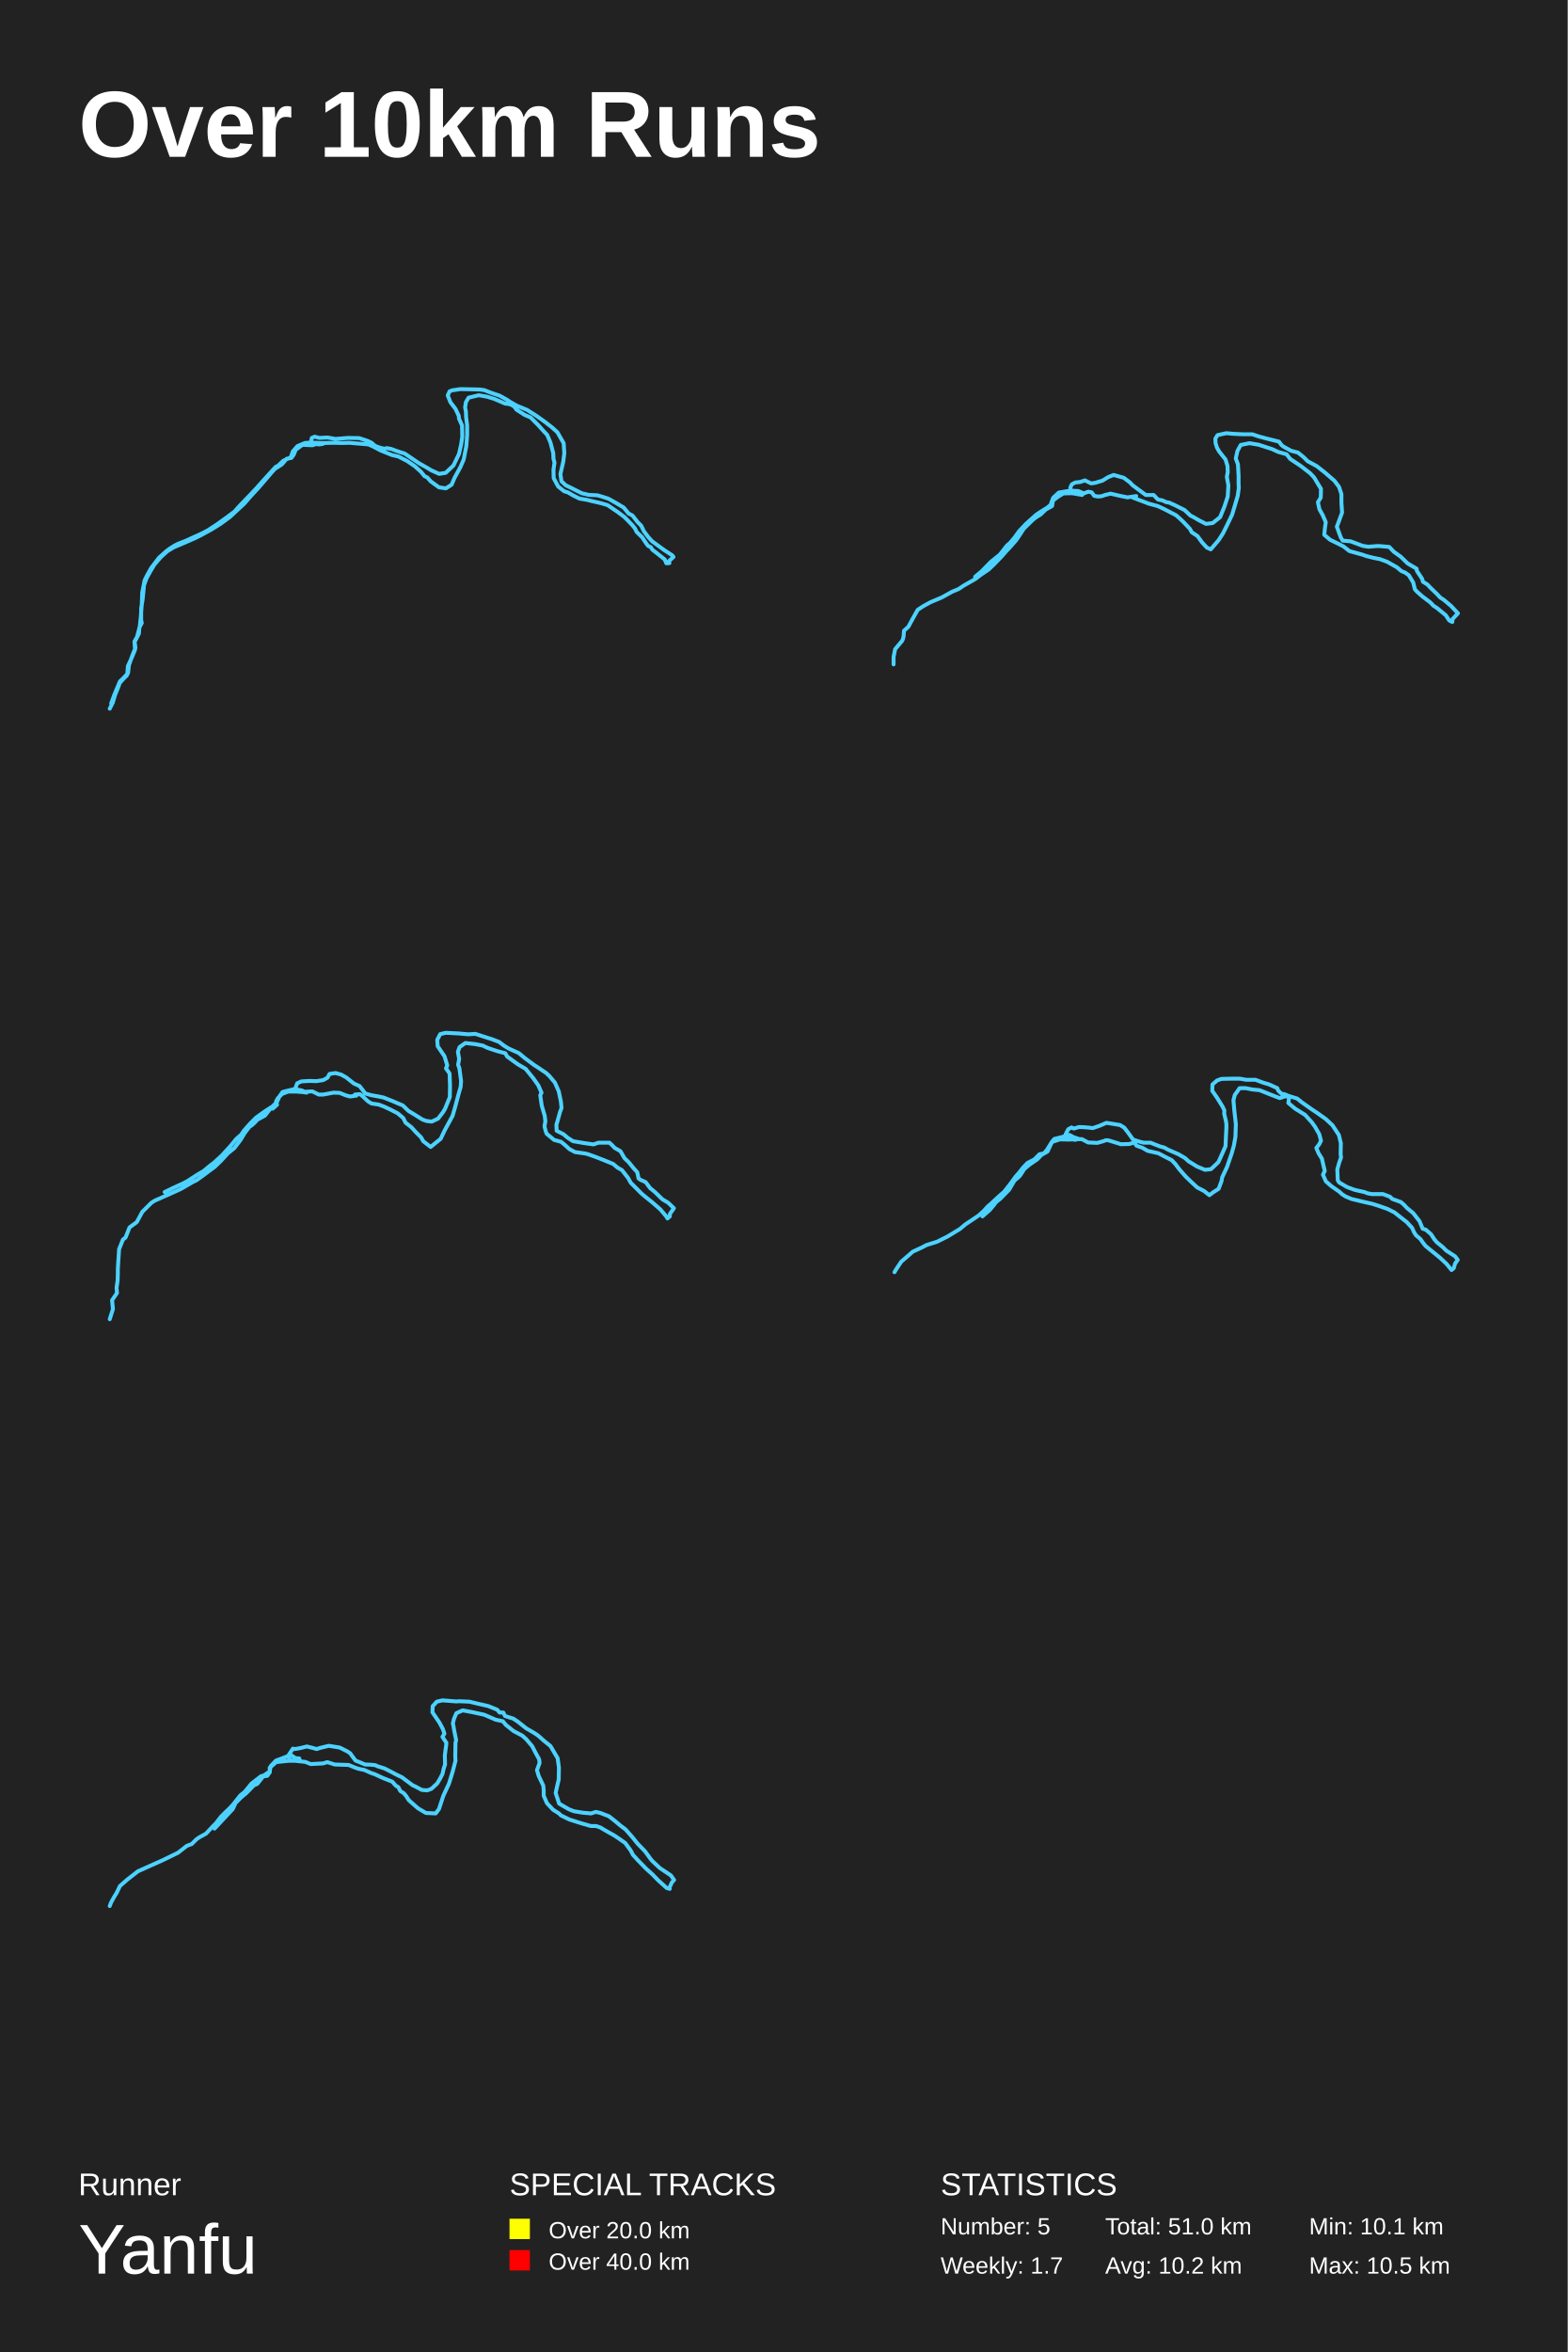
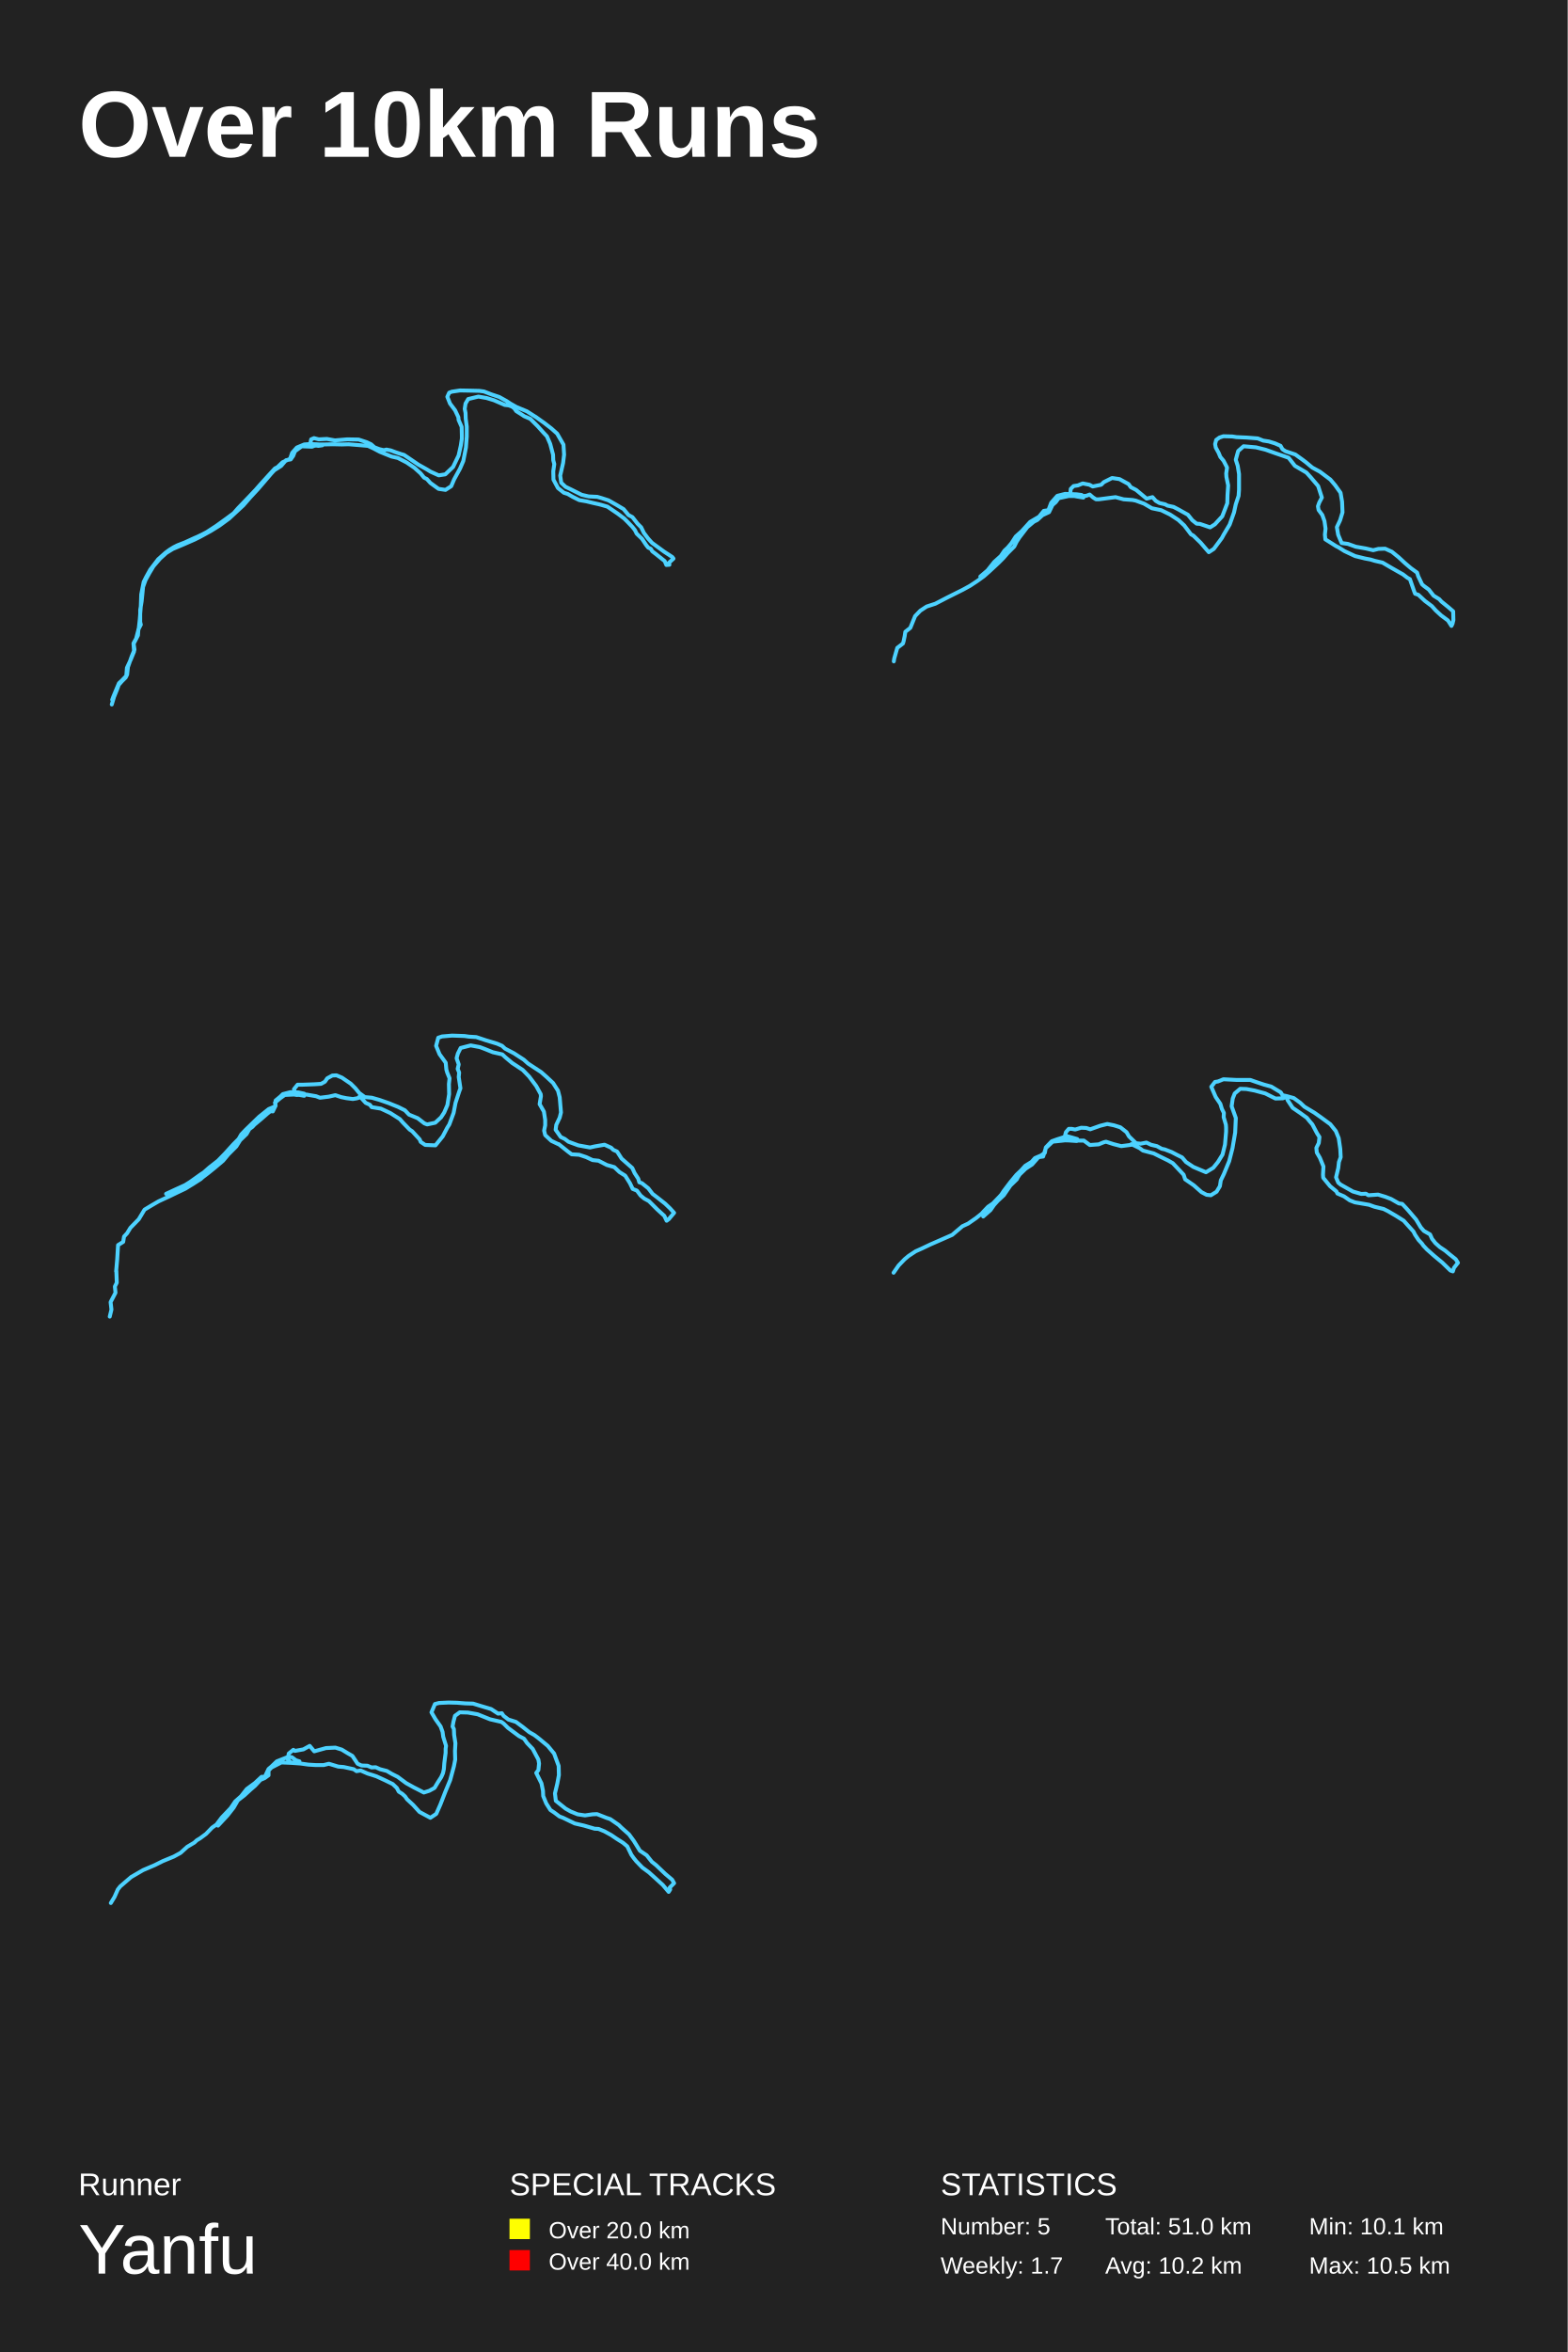
<svg xmlns="http://www.w3.org/2000/svg" baseProfile="full" height="300mm" version="1.1" viewBox="0,0,200,300" width="200mm">
  <defs />
  <rect fill="#222222" height="300" width="200" x="0" y="0" />
  <text fill="#FFFFFF" style="font-size:12px; font-family:Arial; font-weight:bold;" x="10" y="20">Over 10km Runs</text>
  <text fill="#FFFFFF" style="font-size:4px; font-family:Arial" x="10" y="280">Runner</text>
  <text fill="#FFFFFF" style="font-size:9px; font-family:Arial" x="10" y="290">Yanfu</text>
  <text fill="#FFFFFF" style="font-size:4px; font-family:Arial" x="65" y="280">SPECIAL TRACKS</text>
  <rect fill="yellow" height="2.6" width="2.6" x="65" y="283" />
  <text fill="#FFFFFF" style="font-size:3px; font-family:Arial" x="70" y="285.5">Over 20.0 km</text>
  <rect fill="red" height="2.6" width="2.6" x="65" y="287" />
  <text fill="#FFFFFF" style="font-size:3px; font-family:Arial" x="70" y="289.5">Over 40.0 km</text>
  <text fill="#FFFFFF" style="font-size:4px; font-family:Arial" x="120" y="280">STATISTICS</text>
  <text fill="#FFFFFF" style="font-size:3px; font-family:Arial" x="120" y="285">Number: 5</text>
  <text fill="#FFFFFF" style="font-size:3px; font-family:Arial" x="120" y="290">Weekly: 1.7</text>
  <text fill="#FFFFFF" style="font-size:3px; font-family:Arial" x="141" y="285">Total: 51.0 km</text>
  <text fill="#FFFFFF" style="font-size:3px; font-family:Arial" x="141" y="290">Avg: 10.2 km</text>
  <text fill="#FFFFFF" style="font-size:3px; font-family:Arial" x="167" y="285">Min: 10.1 km</text>
  <text fill="#FFFFFF" style="font-size:3px; font-family:Arial" x="167" y="290">Max: 10.5 km</text>
-   <polyline fill="none" opacity="1" points="14.182,89.718 14.443,89.015 14.573,88.65 14.963,87.712 15.302,86.905 15.641,86.592 16.239,85.967 16.318,84.951 16.812,83.883 17.229,82.868 17.151,81.826 17.489,81.227 17.828,79.924 17.958,78.752 18.088,77.059 18.14,75.6 18.453,74.011 18.765,73.386 19.286,72.449 20.302,71.12 21.239,70.287 21.734,69.922 22.281,69.583 22.749,69.349 23.687,68.984 24.937,68.411 25.301,68.255 25.9,67.968 26.499,67.656 27.697,66.874 28.999,65.937 29.91,65.259 30.483,64.608 31.186,63.879 31.863,63.176 32.723,62.264 33.295,61.613 34.311,60.493 35.17,59.555 35.483,59.399 36.134,58.774 37.097,58.331 37.358,57.575 37.957,56.898 38.894,56.507 39.571,56.455 40.456,56.481 40.847,56.507 41.342,56.507 42.54,56.481 43.685,56.507 44.545,56.481 45.821,56.586 47.018,56.69 47.695,57.002 48.529,57.445 50.013,58.044 50.82,58.227 51.94,58.8 52.929,59.477 53.711,60.18 54.153,60.727 54.518,60.909 54.961,61.404 56.002,62.16 56.888,62.29 57.617,61.821 57.981,60.962 58.736,59.581 59.153,58.617 59.492,56.898 59.596,55.492 59.596,54.241 59.465,53.225 59.439,52.496 59.335,51.975 59.439,51.298 59.778,50.725 61.08,50.412 62.122,50.595 63.059,50.881 64.439,51.48 64.934,51.532 65.403,51.715 65.663,51.923 65.897,52.262 66.6,52.704 66.913,52.913 67.694,53.251 68.631,54.189 69.361,54.997 69.803,55.465 70.22,56.429 70.584,57.81 70.61,58.513 70.741,59.008 70.61,59.92 70.637,60.988 71.209,62.056 71.965,62.655 72.459,62.811 73.084,63.176 73.918,63.592 74.829,63.749 75.688,63.957 76.391,64.113 76.704,64.191 77.511,64.426 78.813,65.311 79.646,65.937 80.063,66.353 80.688,67.005 81,67.395 81.235,67.864 81.912,68.515 82.433,69.297 82.693,69.635 83.031,69.792 83.214,70.104 83.656,70.443 84.802,71.355 85.01,71.849 85.401,71.823 85.349,71.563 85.922,71.042 85.766,70.834 84.724,70.156 83.761,69.453 83.188,69.036 82.693,68.489 82.146,67.76 81.808,67.057 81.339,66.588 81.157,66.353 80.688,65.754 80.193,65.494 79.568,64.738 78.605,64.165 77.641,63.618 76.756,63.332 76.209,63.176 75.115,63.123 74.23,62.915 72.772,62.186 72.173,61.899 71.626,61.378 71.496,60.467 71.86,58.878 71.991,57.81 71.912,56.533 71.105,55.127 70.376,54.476 69.465,53.772 68.475,53.069 67.251,52.288 65.923,51.741 65.142,51.298 64.673,50.985 63.736,50.464 62.72,50.126 61.783,49.761 61.21,49.683 60.169,49.657 58.736,49.631 57.695,49.787 57.356,49.917 57.122,50.438 57.46,51.298 58.111,52.157 58.528,53.043 58.554,53.382 58.945,54.267 58.971,55.413 58.971,55.752 58.841,56.638 58.554,57.914 57.851,59.373 56.861,60.31 56.028,60.441 54.987,59.972 54.518,59.685 53.45,59.086 52.148,58.2 51.601,57.836 51.237,57.732 50.534,57.497 49.909,57.263 49.362,57.159 49.024,57.237 48.477,57.106 47.852,56.872 47.409,56.481 46.862,56.221 45.821,55.882 44.388,55.856 42.8,55.986 41.784,55.804 40.743,55.856 40.144,55.7 39.779,55.856 39.701,56.221 39.831,56.533 40.691,56.69 41.212,56.612 40.222,56.664 39.884,56.794 38.582,56.742 37.722,57.367 37.488,57.966 37.175,58.409 36.576,58.513 35.952,59.242 35.092,59.789 34.728,60.18 33.79,61.274 32.983,62.212 31.993,63.28 31.134,64.27 30.093,65.233 29.337,65.937 28.088,66.848 26.994,67.526 25.614,68.281 24.937,68.62 23.505,69.245 22.15,69.818 21.343,70.313 20.536,71.042 19.703,72.006 19.156,72.917 18.687,73.777 18.375,74.637 18.323,75.184 18.192,76.486 18.01,77.58 18.01,79.117 18.088,79.455 17.776,80.054 17.724,80.81 17.177,81.878 17.281,82.633 16.916,83.519 16.448,84.847 16.344,85.811 16.161,86.176 15.719,86.618 15.276,87.113 15.068,87.686 14.677,88.65 14.391,89.614 14.0,90.395" stroke="#4DD2FF" stroke-dasharray="none" stroke-linecap="round" stroke-linejoin="round" stroke-width="0.5" />
-   <polyline fill="none" opacity="1" points="114.0,84.746 114.0,83.802 114.194,82.804 115.082,81.749 115.193,81.527 115.276,81.167 115.331,80.445 115.886,79.946 116.468,78.864 117.079,77.782 117.8,77.31 118.715,76.811 120.157,76.201 121.461,75.479 122.32,75.119 122.931,74.703 124.401,73.87 125.205,73.26 126.12,72.65 126.814,71.984 127.757,71.013 128.311,70.375 128.783,69.875 129.615,68.932 129.892,68.543 130.613,67.434 131.778,66.296 132.166,65.991 132.749,65.63 133.414,64.992 134.219,64.548 134.33,63.855 134.94,63.383 135.661,62.939 136.659,62.912 137.02,62.939 138.24,62.939 138.851,62.717 139.267,62.801 139.599,63.245 140.043,63.328 140.515,63.3 140.986,63.134 141.68,62.967 143.011,63.272 143.843,63.439 144.952,63.272 144.508,63.466 146.561,64.243 147.698,64.548 148.53,64.937 150.028,65.714 150.444,66.074 150.943,66.546 151.525,67.156 151.831,67.489 152.025,67.878 152.773,68.377 153.356,69.182 153.966,69.847 154.465,70.069 155.464,68.904 156.018,68.044 156.518,67.045 157.183,65.658 157.544,64.465 157.904,63.245 158.043,62.246 158.015,61.746 158.015,60.664 157.932,59.222 157.655,58.473 157.877,57.502 158.293,56.753 159.402,56.531 160.567,56.725 162.287,57.28 163.063,57.64 164.145,57.946 164.589,58.528 165.92,59.416 167.14,60.359 167.639,60.886 168.527,62.357 168.499,63.466 168.139,64.049 168.194,64.354 168.333,64.965 168.749,65.714 169.137,66.601 169.026,67.378 168.943,68.211 169.692,68.849 170.94,69.459 171.411,69.709 172.16,70.291 173.769,70.735 174.324,70.929 175.211,71.151 176.043,71.318 176.958,71.651 178.234,72.372 178.789,72.844 179.26,73.038 179.732,73.371 180.287,74.286 180.508,75.174 180.786,75.479 181.479,76.09 182.478,76.839 182.866,77.255 183.337,77.56 184.447,78.476 184.891,79.141 185.279,79.336 185.307,78.975 186.0,78.226 185.112,77.283 184.225,76.534 183.726,76.201 183.365,75.812 182.422,74.897 182.117,74.564 181.535,74.203 181.424,73.815 180.758,72.816 180.73,72.539 179.593,71.873 178.706,71.013 177.818,70.375 177.236,69.764 176.043,69.653 175.627,69.653 174.573,69.736 173.852,69.625 172.299,69.043 171.3,68.96 171.051,68.543 170.552,67.184 170.801,66.518 171.217,65.381 171.134,64.132 171.134,63.023 170.829,62.107 170.247,61.33 168.998,60.248 167.972,59.444 166.835,58.833 166.308,58.306 165.587,57.724 164.727,57.502 163.757,56.975 163.479,56.753 163.174,56.336 162.203,56.087 161.316,55.865 160.595,55.671 159.763,55.393 158.626,55.393 157.378,55.338 156.462,55.254 155.935,55.365 155.325,55.504 155.048,55.948 155.076,56.503 155.242,57.058 155.519,57.557 156.018,58.195 156.351,58.611 156.601,59.444 156.629,60.22 156.518,60.831 156.712,61.913 156.629,63.328 156.213,64.604 155.658,65.963 154.715,66.712 153.855,66.823 152.94,66.352 152.274,65.963 151.886,65.769 151.109,65.048 150.499,64.743 149.889,64.437 149.14,64.105 148.78,64.049 148.308,63.827 147.726,63.716 147.171,63.134 146.478,63.134 146.173,63.134 144.481,61.885 144.176,61.552 143.371,60.942 142.068,60.581 141.374,60.859 140.653,61.302 139.738,61.58 139.211,61.663 138.407,61.275 137.824,61.469 137.159,61.552 136.743,61.774 136.549,62.19 136.659,62.717 136.937,62.939 138.046,63.134 138.213,62.912 137.575,62.634 136.521,62.579 135.079,62.828 134.357,63.494 134.025,64.41 133.581,64.77 132.638,65.353 132.194,65.658 130.918,66.796 130.003,67.767 129.448,68.543 128.866,69.237 128.45,69.598 127.978,70.208 127.562,70.735 126.425,71.651 125.26,72.844 124.401,73.565" stroke="#4DD2FF" stroke-dasharray="none" stroke-linecap="round" stroke-linejoin="round" stroke-width="0.5" />
-   <polyline fill="none" opacity="1" points="14.0,168.263 14.407,166.987 14.299,165.846 14.923,164.923 14.869,164.271 15.005,163.321 15.032,162.452 15.032,161.909 15.086,160.985 15.195,159.329 15.683,158.107 16.009,157.862 16.335,157.047 16.525,156.559 17.448,155.88 18.154,154.576 19.294,153.435 19.701,153.164 21.167,152.512 22.145,152.078 23.095,151.643 24.588,150.774 25.05,150.557 25.919,149.932 26.353,149.606 27.412,148.819 28.199,148.058 29.068,147.108 29.882,146.456 30.67,145.424 31.213,144.528 31.81,143.74 32.163,143.496 32.489,143.197 32.842,142.817 33.792,142.301 34.498,141.405 34.796,141.405 35.339,140.916 35.231,140.454 35.475,140.047 35.991,139.531 36.778,139.232 37.81,139.232 38.869,139.259 39.846,139.205 40.661,139.612 41.231,139.612 42.561,139.368 43.321,139.395 44.136,139.721 44.652,139.857 45.466,139.748 45.276,139.612 45.9,139.558 46.172,139.748 46.959,140.481 47.394,140.753 48.317,140.889 49.023,141.16 49.783,141.513 50.733,142.002 51.439,142.6 51.738,143.197 52.471,143.767 53.068,144.419 53.719,145.071 53.991,145.56 54.941,146.293 56.217,145.261 56.733,144.175 57.222,143.279 57.738,142.328 58.063,141.215 58.525,139.476 58.769,138.635 58.824,137.901 58.661,136.652 58.606,136.245 58.443,135.81 58.579,135.077 58.416,134.154 58.633,133.556 59.367,133.04 60.615,133.176 61.593,133.366 62.217,133.665 63.439,134.072 64.471,134.344 64.688,134.751 66.072,135.756 67.05,136.326 68.027,137.521 68.679,138.445 69.086,139.368 68.923,139.694 69.113,141.024 69.493,142.328 69.575,143.007 69.466,143.659 69.602,144.229 69.738,144.609 70.688,145.397 71.584,145.641 72.045,146.021 72.643,146.565 73.348,146.945 74.679,147.135 75.005,147.216 76.063,147.597 77.041,147.977 78.235,148.466 78.778,148.927 79.348,149.253 80.136,150.258 80.462,150.855 81.032,151.426 81.412,151.806 81.873,152.268 82.362,152.675 83.176,153.327 84.235,154.25 84.995,155.146 85.158,155.418 85.457,155.146 85.457,154.848 85.973,154.114 85.24,153.408 84.507,152.974 83.557,152.05 82.932,151.534 82.362,150.774 81.738,150.502 81.466,150.312 81.303,149.525 80.787,148.954 80.217,148.248 79.674,147.732 79.158,146.836 78.398,146.402 78.154,146.13 77.747,145.75 76.362,145.75 75.71,145.967 74.543,145.804 73.104,145.56 72.425,145.125 71.882,144.664 71.014,144.229 70.986,143.441 71.122,143.007 71.448,141.839 71.638,141.323 71.557,140.508 71.285,139.205 70.796,138.091 70.09,137.25 69.683,136.869 68.597,136.136 68.136,135.837 66.995,134.995 66.181,134.317 64.905,133.746 64.281,133.366 63.683,132.904 62.76,132.551 61.729,132.225 60.643,131.872 59.719,131.927 58.525,131.818 56.869,131.737 56.163,131.9 55.783,132.633 55.837,133.448 56.706,134.724 57.059,135.892 56.896,136.272 57.357,136.924 57.385,137.766 57.412,138.472 57.385,139.938 56.787,141.405 56.516,141.866 55.891,142.681 55.077,143.061 54.398,142.98 53.882,142.79 52.932,142.192 52.118,141.703 51.385,140.997 50.733,140.726 50.109,140.454 48.941,139.992 48.29,139.857 47.367,139.694 46.606,139.476 45.873,138.526 45.14,138.2 44.19,137.44 43.511,137.059 42.805,136.869 42.045,136.978 41.774,137.467 41.231,137.766 40.362,137.901 39.493,137.874 38.462,137.929 37.919,138.173 37.674,138.825 38.054,139.259 38.57,139.286 39.113,139.368 38.516,139.096 37.593,138.906 36.452,139.178 36.045,139.286 35.665,139.83 35.339,140.536 34.796,141.106 33.819,141.731 32.679,142.545 31.891,143.333 31.104,144.229 30.778,144.718 30.154,145.261 29.421,146.157 28.281,147.406 27.33,148.276 26.76,148.71 25.973,149.362 25.104,149.878 23.937,150.638 23.258,150.991 22.172,151.48 21.005,152.05" stroke="#4DD2FF" stroke-dasharray="none" stroke-linecap="round" stroke-linejoin="round" stroke-width="0.5" />
-   <polyline fill="none" opacity="1" points="125.339,155.15 126.267,154.334 126.858,153.631 127.055,153.349 127.618,152.899 128.743,151.745 129.419,150.591 129.981,150.113 130.178,149.887 130.685,149.099 131.36,148.536 132.345,147.861 132.851,147.326 133.639,146.876 134.202,145.666 135.215,145.328 136.368,145.356 137.24,145.3 138.028,145.3 138.816,145.722 139.998,145.778 140.785,145.553 141.067,145.441 141.376,145.441 143.008,145.947 144.077,145.919 144.696,145.722 145.006,146.144 145.737,146.398 146.413,146.792 147.791,147.101 148.692,147.58 149.479,147.974 149.958,148.48 150.464,149.156 151.28,150.084 152.04,150.816 152.743,151.464 153.615,151.914 154.291,152.449 154.769,152.083 155.472,151.632 155.838,150.647 155.923,150.169 156.542,148.846 157.132,147.129 157.414,146.116 157.611,145.018 157.667,143.386 157.47,141.641 157.358,140.346 157.526,139.671 158.145,138.798 158.933,138.798 159.777,138.967 160.678,139.052 162.309,139.699 163.266,140.065 163.941,139.84 164.476,139.868 164.363,140.684 165.236,141.416 166.502,142.204 166.98,142.739 167.346,143.133 167.768,143.724 168.302,144.653 168.528,145.497 168.302,145.947 167.937,146.426 168.218,147.101 168.64,147.777 169.006,149.353 168.781,149.831 169.147,150.675 169.85,151.295 170.863,151.998 171.229,152.336 171.679,152.617 172.41,152.927 173.817,153.265 175.055,153.546 175.871,153.8 176.996,154.194 177.897,154.644 178.825,155.376 179.472,155.882 180.148,156.614 180.401,157.177 180.654,157.571 181.189,158.021 181.555,158.528 181.864,158.922 182.624,159.541 183.693,160.413 184.537,161.202 185.184,161.99 185.465,161.764 185.634,161.173 185.972,160.695 185.634,160.245 184.509,159.513 184.059,159.063 183.299,158.443 182.989,158.077 182.567,157.43 181.892,156.839 181.498,156.727 181.104,155.77 180.288,154.728 179.529,154.109 179.107,153.659 178.713,153.321 177.615,152.927 177.334,152.646 176.434,152.308 174.999,152.308 174.436,152.195 174.098,152.055 172.832,151.773 171.848,151.407 170.835,150.816 170.666,150.535 170.61,149.156 170.863,148.255 171.088,147.636 171.032,147.214 171.06,145.806 170.807,144.765 169.991,143.527 169.147,142.739 168.077,141.979 167.318,141.472 166.08,140.6 165.489,140.121 164.392,139.784 163.857,139.558 163.519,139.53 163.069,139.108 162.957,138.798 161.916,138.32 161.156,138.095 160.171,137.729 158.989,137.729 158.202,137.588 156.964,137.588 155.81,137.616 155.275,137.813 154.685,138.32 154.657,139.136 155.247,139.981 155.979,141.163 156.204,141.641 156.176,142.035 156.429,143.133 156.457,143.47 156.457,143.836 156.401,144.962 156.345,146.201 155.585,147.917 155.416,148.255 154.488,149.128 153.728,149.212 152.715,148.79 151.618,148.114 151.196,147.72 150.38,147.242 149.873,147.017 149.029,146.651 148.523,146.369 147.988,146.229 147.341,145.975 146.778,145.75 145.878,145.75 145.343,145.609 144.556,145.356 143.909,144.456 143.43,143.836 142.896,143.499 142.023,143.358 141.151,143.217 140.307,143.583 139.407,143.893 138.985,143.836 138.366,143.78 137.662,143.752 136.987,143.949 136.706,143.808 136.284,144.033 135.946,144.681 136.199,145.215 137.156,145.384 137.634,145.272 136.959,145.047 136.453,144.765 135.299,145.075 134.511,145.272 134.202,145.638 133.555,146.679 133.161,147.129 132.626,147.214 131.951,147.889 131.079,148.339 130.516,148.931 130.009,149.578 129.587,150.056 128.8,151.126 128.068,152.055 127.758,152.308 127.196,152.814 126.38,153.574 126.042,153.856 125.508,154.447 124.889,155.01 124.354,155.376 123.172,156.164 122.469,156.755 120.893,157.712 119.543,158.387 118.192,158.809 117.601,159.119 116.448,159.654 115.773,160.245 114.985,160.92 114.309,161.933 114.113,162.271" stroke="#4DD2FF" stroke-dasharray="none" stroke-linecap="round" stroke-linejoin="round" stroke-width="0.5" />
-   <polyline fill="none" opacity="1" points="27.363,233.245 28.528,231.997 29.692,230.749 30.052,229.972 30.773,229.251 31.439,228.697 32.381,227.726 32.825,227.532 33.573,226.589 34.1,226.506 34.433,226.034 34.405,225.48 35.237,224.759 36.817,224.592 37.649,224.592 38.952,224.731 39.645,225.008 41.225,224.925 41.752,224.759 42.695,225.064 43.443,225.091 44.469,225.119 45.356,225.48 45.772,225.618 46.465,225.757 47.408,226.173 47.768,226.284 48.849,226.783 50.042,227.254 50.513,227.781 50.818,227.948 51.067,228.447 51.511,228.724 51.816,229.085 52.149,229.612 53.313,230.638 54.339,231.248 55.586,231.303 56.002,230.749 56.557,229.057 57.278,227.504 57.749,225.979 58.109,224.592 58.082,224.037 58.109,222.29 58.193,221.958 57.943,220.71 57.86,220.21 57.777,219.822 57.915,219.24 58.22,218.519 59.024,218.158 60.216,218.38 61.769,218.713 63.238,219.351 64.153,219.545 64.541,220.016 65.512,220.793 66.621,221.375 67.12,221.819 67.896,222.734 68.34,223.594 68.783,224.398 68.839,224.869 68.506,225.785 68.728,226.533 69.31,227.754 69.365,228.364 69.365,229.057 69.781,230 70.558,230.832 71.306,231.303 71.556,231.553 72.637,232.08 74.217,232.579 75.382,232.912 76.047,232.912 76.546,233.078 77.6,233.688 78.348,234.104 78.93,234.493 79.762,235.075 80.455,236.018 80.76,236.6 81.121,236.989 81.37,237.266 82.451,238.375 83.228,239.069 83.948,239.817 85.057,240.816 85.446,240.927 85.362,240.871 85.723,240.095 86.0,239.79 85.584,239.207 84.17,238.264 83.228,237.377 83.034,237.155 82.285,236.129 81.342,235.158 80.649,234.299 79.817,233.356 79.152,232.856 78.459,232.274 77.683,231.664 76.601,231.248 76.019,231.109 75.409,231.303 74.411,231.22 73.219,231.026 72.581,230.777 71.334,230.055 70.89,228.697 71.057,227.92 71.278,226.977 71.306,225.452 71.14,224.259 70.225,222.706 69.365,222.013 68.811,221.514 68.534,221.292 68.062,220.987 67.147,220.46 66.066,219.6 65.484,219.212 64.43,218.879 64.209,218.435 63.737,218.435 63.432,218.075 62.268,217.604 60.91,217.298 59.884,217.049 58.553,216.993 58.22,217.021 56.446,216.882 55.725,217.049 55.198,217.631 55.171,218.408 56.058,219.711 56.501,220.543 56.695,221.126 56.446,221.542 56.945,222.29 56.917,222.651 56.862,223.011 56.751,223.899 56.779,225.064 56.612,225.563 56.446,226.284 56.141,226.866 55.781,227.476 55.032,228.17 54.505,228.364 53.812,228.308 53.036,227.892 52.62,227.698 51.289,226.7 50.43,226.284 49.764,225.923 49.044,225.563 48.156,225.285 47.879,225.147 47.325,225.091 46.576,225.064 46.049,224.842 45.356,224.564 44.663,223.621 44.275,223.372 43.332,222.9 41.946,222.679 40.809,222.956 40.394,223.095 39.922,222.956 39.146,222.762 38.37,222.956 37.621,223.095 37.372,223.039 36.762,223.954 36.983,224.509 37.566,224.592 38.286,224.62 38.176,224.287 37.704,224.259 37.094,223.843 36.179,224.204 35.209,224.564 34.544,225.258 34.405,225.951 33.684,226.45 33.296,226.561 32.076,227.504 31.217,228.558 30.662,229.002 29.692,230.222 29.165,230.777 28.832,231.082 28.195,231.719 27.529,232.579 27.058,233.051 26.282,233.883 25.422,234.354 25.062,234.604 24.452,235.214 23.842,235.436 22.705,236.323 21.513,236.905 20.709,237.294 19.157,237.987 17.604,238.68 16.218,239.762 15.303,240.566 14.859,241.481 14.61,241.87 14.166,242.674 14.0,243.118" stroke="#4DD2FF" stroke-dasharray="none" stroke-linecap="round" stroke-linejoin="round" stroke-width="0.5" />
+   <polyline fill="none" opacity="1" points="14.313,89.258 14.443,88.893 14.835,87.953 15.174,87.144 15.513,86.831 16.113,86.205 16.191,85.187 16.687,84.117 17.104,83.1 17.026,82.056 17.365,81.456 17.704,80.151 17.835,78.977 17.965,77.28 18.017,75.819 18.33,74.227 18.643,73.601 19.165,72.662 20.183,71.331 21.122,70.496 21.617,70.131 22.165,69.791 22.635,69.556 23.574,69.191 24.826,68.617 25.191,68.46 25.791,68.173 26.391,67.86 27.591,67.077 28.896,66.138 29.809,65.46 30.383,64.807 31.087,64.077 31.765,63.372 32.626,62.459 33.2,61.806 34.217,60.684 35.078,59.745 35.391,59.588 36.043,58.962 37.009,58.518 37.27,57.762 37.87,57.083 38.809,56.692 39.487,56.639 40.374,56.666 40.765,56.692 41.261,56.692 42.461,56.666 43.609,56.692 44.47,56.666 45.748,56.77 46.948,56.874 47.626,57.187 48.461,57.631 49.948,58.231 50.757,58.414 51.878,58.988 52.87,59.666 53.652,60.371 54.096,60.919 54.461,61.102 54.904,61.598 55.948,62.354 56.835,62.485 57.565,62.015 57.93,61.154 58.687,59.771 59.104,58.805 59.443,57.083 59.548,55.674 59.548,54.421 59.417,53.404 59.391,52.673 59.287,52.151 59.391,51.473 59.73,50.899 61.035,50.585 62.078,50.768 63.017,51.055 64.4,51.655 64.896,51.708 65.365,51.89 65.626,52.099 65.861,52.438 66.565,52.882 66.878,53.091 67.661,53.43 68.6,54.369 69.33,55.178 69.774,55.648 70.191,56.613 70.557,57.996 70.583,58.701 70.713,59.197 70.583,60.11 70.609,61.18 71.183,62.25 71.939,62.85 72.435,63.007 73.061,63.372 73.896,63.789 74.809,63.946 75.67,64.155 76.374,64.311 76.687,64.39 77.496,64.625 78.8,65.512 79.635,66.138 80.052,66.556 80.678,67.208 80.991,67.599 81.226,68.069 81.904,68.721 82.426,69.504 82.687,69.843 83.026,70 83.209,70.313 83.652,70.652 84.8,71.566 85.009,72.062 85.4,72.035 85.348,71.774 85.922,71.253 85.765,71.044 84.722,70.365 83.757,69.661 83.183,69.243 82.687,68.695 82.139,67.965 81.8,67.26 81.33,66.79 81.148,66.556 80.678,65.955 80.183,65.694 79.557,64.938 78.591,64.364 77.626,63.816 76.739,63.529 76.191,63.372 75.096,63.32 74.209,63.111 72.748,62.38 72.148,62.093 71.6,61.571 71.47,60.658 71.835,59.066 71.965,57.996 71.887,56.718 71.078,55.309 70.348,54.656 69.435,53.952 68.443,53.247 67.217,52.464 65.887,51.916 65.104,51.473 64.635,51.16 63.696,50.638 62.678,50.298 61.739,49.933 61.165,49.855 60.122,49.829 58.687,49.803 57.643,49.959 57.304,50.09 57.07,50.612 57.409,51.473 58.061,52.334 58.478,53.221 58.504,53.56 58.896,54.448 58.922,55.596 58.922,55.935 58.791,56.822 58.504,58.101 57.8,59.562 56.809,60.502 55.974,60.632 54.93,60.162 54.461,59.875 53.391,59.275 52.087,58.388 51.539,58.023 51.174,57.918 50.47,57.683 49.843,57.448 49.296,57.344 48.957,57.422 48.409,57.292 47.783,57.057 47.339,56.666 46.791,56.405 45.748,56.065 44.313,56.039 42.722,56.17 41.704,55.987 40.661,56.039 40.061,55.883 39.696,56.039 39.617,56.405 39.748,56.718 40.609,56.874 41.13,56.796 40.139,56.848 39.8,56.979 38.496,56.927 37.635,57.553 37.4,58.153 37.087,58.597 36.487,58.701 35.861,59.432 35.0,59.98 34.635,60.371 33.696,61.467 32.887,62.406 31.896,63.476 31.035,64.468 29.991,65.433 29.235,66.138 27.983,67.051 26.887,67.73 25.504,68.487 24.826,68.826 23.391,69.452 22.035,70.026 21.226,70.522 20.417,71.253 19.583,72.218 19.035,73.131 18.565,73.993 18.252,74.854 18.2,75.402 18.07,76.706 17.887,77.802 17.887,79.342 17.965,79.681 17.652,80.281 17.6,81.038 17.052,82.108 17.157,82.865 16.791,83.752 16.322,85.083 16.217,86.048 16.035,86.414 15.591,86.857 15.148,87.353 14.939,87.927 14.548,88.893 14.261,89.858" stroke="#4DD2FF" stroke-dasharray="none" stroke-linecap="round" stroke-linejoin="round" stroke-width="0.5" />
+   <polyline fill="none" opacity="1" points="114.028,84.357 114.083,83.997 114.471,82.637 115.193,82.082 115.276,81.805 115.414,81.139 115.498,80.584 116.136,80.085 116.746,78.587 117.411,77.893 118.216,77.366 119.325,77.005 120.823,76.228 122.154,75.563 122.82,75.23 123.735,74.73 124.622,74.148 125.51,73.51 126.203,72.899 127.368,71.817 128.006,71.179 128.561,70.541 129.393,69.709 129.698,69.098 130.059,68.543 131.057,67.24 131.889,66.546 132.333,66.324 132.998,65.714 133.831,65.325 134.274,64.41 134.69,64.049 135.051,63.55 136.327,63.272 136.826,63.272 137.908,63.272 138.573,63.245 139.017,63.078 139.433,63.439 139.821,63.688 140.182,63.688 140.82,63.605 141.236,63.55 142.317,63.411 143.344,63.688 144.481,63.772 144.897,63.855 145.951,64.243 146.949,64.826 148.142,65.076 149.279,65.63 150.333,66.324 150.693,66.657 151.082,67.018 151.609,67.711 151.941,68.155 152.247,68.322 153.162,69.209 153.827,69.986 154.216,70.43 154.854,70.014 155.88,68.627 156.102,68.211 156.878,66.907 157.433,65.353 157.655,64.327 158.015,63.245 158.071,62.468 158.071,61.219 158.071,60.47 157.904,59.416 157.655,58.639 157.96,57.529 158.653,56.919 160.234,57.058 161.455,57.363 162.619,57.779 163.757,58.167 164.394,58.389 165.199,59.416 166.669,60.276 167.223,60.886 168.166,61.996 168.638,63.466 168.305,64.105 168.139,64.576 168.222,65.048 168.693,65.686 168.971,66.463 169.109,67.434 169.026,68.183 169.082,68.793 170.441,69.653 170.773,69.82 171.522,70.291 172.881,70.929 174.129,71.235 174.851,71.373 175.405,71.54 176.376,71.762 177.513,72.428 178.539,73.01 178.983,73.26 179.565,73.704 179.871,73.87 180.425,75.452 180.536,75.729 180.952,75.868 181.784,76.645 182.672,77.31 183.171,77.865 183.864,78.503 184.724,79.141 185.168,79.835 185.307,79.558 185.418,79.086 185.39,77.976 184.78,77.449 183.892,76.728 183.615,76.423 182.894,75.979 182.284,75.202 181.646,74.73 181.424,74.536 180.924,73.482 180.786,73.038 179.982,72.455 179.233,71.817 178.456,71.096 177.569,70.375 176.709,69.986 175.849,70.014 175.183,70.18 174.24,69.958 172.965,69.736 171.966,69.376 171.162,69.265 170.718,68.211 170.552,67.24 170.968,66.352 171.273,65.353 171.217,63.994 171.023,62.856 170.33,61.885 169.72,61.164 168.388,60.165 167.418,59.638 166.586,58.944 166.142,58.611 165.254,57.973 164.006,57.557 163.618,57.307 163.368,56.864 162.675,56.558 161.871,56.309 161.149,56.198 160.456,55.92 159.014,55.809 157.738,55.754 157.211,55.671 156.074,55.643 155.575,55.809 155.159,56.114 155.02,56.642 155.103,57.085 155.464,57.751 155.686,58.278 156.102,58.778 156.545,59.638 156.435,60.387 156.462,60.831 156.684,61.913 156.601,63.161 156.573,64.188 155.935,65.852 154.992,66.879 154.382,67.267 153.079,66.823 152.663,66.796 152.108,66.352 151.553,65.658 150.804,65.242 150.361,64.992 149.723,64.659 148.946,64.493 148.641,64.327 147.92,64.16 147.448,63.883 147.032,63.411 146.284,63.605 144.952,62.495 144.259,62.135 143.982,61.746 142.817,61.108 141.874,60.97 140.82,61.497 140.487,61.83 139.405,62.052 138.989,61.83 138.129,61.663 137.519,61.913 136.965,61.996 136.604,62.357 136.549,62.856 136.77,63.217 137.519,63.355 138.213,63.466 137.991,63.134 137.353,63.05 135.883,62.995 134.884,63.245 134.108,64.132 133.747,65.076 133.165,65.159 132.555,65.908 131.418,66.574 130.364,67.739 129.587,68.433 129.032,69.293 128.561,69.847 128.145,70.236 127.673,70.929 126.841,71.678 125.982,72.76 125.066,73.537" stroke="#4DD2FF" stroke-dasharray="none" stroke-linecap="round" stroke-linejoin="round" stroke-width="0.5" />
+   <polyline fill="none" opacity="1" points="14.0,167.937 14.218,167.038 14.109,166.085 14.735,164.886 14.654,164.097 14.899,163.606 14.844,162.108 14.817,162.163 14.953,160.61 15.062,158.812 15.716,158.403 15.825,157.722 16.206,157.314 16.641,156.606 17.703,155.516 18.439,154.29 19.392,153.718 20.236,153.228 21.652,152.574 22.551,152.138 23.64,151.621 24.702,150.967 25.601,150.395 25.873,150.15 26.554,149.632 27.398,148.951 28.46,148.052 29.141,147.235 30.148,146.227 30.638,145.437 31.455,144.647 31.809,144.021 32.218,143.721 32.463,143.449 33.28,142.768 34.124,142.032 34.505,141.733 34.805,141.76 35.159,141.025 35.077,140.643 35.758,140.071 36.33,139.663 37.501,139.608 37.855,139.663 39.08,139.608 40.333,139.826 40.823,140.017 41.939,139.88 42.784,139.69 43.519,139.935 44.172,140.071 45.017,140.18 45.507,140.098 45.779,140.017 45.888,139.826 46.651,140.67 47.195,140.916 47.413,141.215 48.584,141.406 49.346,141.76 49.809,141.978 51.008,142.741 51.416,143.204 52.26,144.075 52.587,144.293 53.54,145.328 53.676,145.655 54.248,146.037 55.555,146.091 56.481,144.947 57.053,143.857 57.325,143.422 57.87,141.951 58.115,140.67 58.605,139.172 58.741,138.818 58.523,137.374 58.578,136.802 58.387,136.339 58.523,135.767 58.251,134.977 58.415,134.378 58.769,133.67 60.048,133.343 61.219,133.561 61.873,133.806 62.88,134.215 64.079,134.487 64.487,134.868 65.331,135.577 66.693,136.476 67.51,137.32 68.408,138.518 68.98,139.554 69.008,139.826 68.844,140.834 69.389,141.787 69.552,142.85 69.552,143.531 69.416,144.212 69.552,144.784 70.342,145.519 71.322,145.982 71.268,145.928 72.493,146.908 72.929,147.235 73.882,147.29 74.781,147.589 75.598,147.971 76.36,148.052 77.422,148.597 78.375,148.87 79.029,149.496 79.764,149.959 80.363,150.913 80.717,151.648 81.262,151.866 81.725,152.492 82.188,152.874 82.787,153.201 83.849,154.263 84.747,155.08 85.047,155.707 85.374,155.462 85.401,155.407 86.0,154.699 85.483,154.127 84.856,153.528 83.958,152.819 83.25,152.275 82.705,151.566 81.888,150.913 81.561,150.804 81.425,150.341 80.962,149.632 80.663,148.979 79.764,148.189 79.301,147.78 78.729,146.881 78.239,146.663 77.967,146.391 77.123,146.009 75.87,146.227 75.271,146.364 73.773,146.091 72.52,145.628 72.057,145.274 71.54,145.029 70.887,144.103 70.968,143.476 71.404,142.55 71.567,141.896 71.513,141.242 71.404,139.962 71.186,139.118 70.56,138.137 69.743,137.374 69.035,136.748 68.245,136.23 67.374,135.658 66.829,135.168 65.576,134.351 64.433,133.752 64.051,133.397 63.425,133.125 61.982,132.689 60.756,132.281 59.831,132.226 59.259,132.144 57.679,132.09 56.399,132.199 55.909,132.362 55.637,133.397 56.073,134.46 56.862,135.549 56.944,136.421 57.053,136.802 57.352,137.538 57.271,138.273 57.298,139.554 57.08,140.943 56.672,141.896 56.263,142.523 55.528,143.204 54.493,143.422 54.139,143.285 53.295,142.632 52.179,142.169 51.661,141.624 50.79,141.188 50.109,140.916 49.646,140.725 48.393,140.289 47.44,140.017 46.542,139.935 45.834,139.417 45.343,138.818 44.744,138.219 43.628,137.456 42.92,137.157 42.402,137.184 41.749,137.538 41.449,137.974 40.959,138.246 40.115,138.301 38.617,138.355 37.964,138.355 37.501,138.927 37.637,139.363 38.073,139.635 38.808,139.772 38.808,139.499 38.045,139.336 37.038,139.308 36.085,139.554 35.785,139.853 35.159,140.371 35.132,141.106 34.287,141.46 33.062,142.441 32.272,143.204 31.319,144.13 30.775,144.702 30.448,145.274 29.767,145.955 28.732,147.099 27.806,148.052 26.69,148.924 25.982,149.551 25.601,149.796 24.266,150.749 23.613,151.158 22.36,151.73 21.189,152.275" stroke="#4DD2FF" stroke-dasharray="none" stroke-linecap="round" stroke-linejoin="round" stroke-width="0.5" />
+   <polyline fill="none" opacity="1" points="125.431,155.167 126.362,154.348 126.814,153.698 127.294,153.162 128.056,152.456 128.902,151.214 129.721,150.424 129.862,150.141 130.088,149.802 130.85,149.068 131.668,148.532 132.487,147.6 133.08,147.516 133.418,146.443 134.293,145.624 135.874,145.455 136.918,145.483 137.737,145.483 138.273,145.483 139.035,146.047 140.164,145.963 140.785,145.709 141.095,145.624 142.055,145.934 143.043,146.189 144.341,146.019 144.341,145.934 145.385,146.443 145.809,146.753 147.192,147.12 147.926,147.487 149.026,148.024 149.619,148.363 150.099,148.871 151.002,149.831 151.2,150.424 152.3,151.186 153.288,152.061 153.937,152.4 154.474,152.456 155.207,152.005 155.631,151.299 155.744,150.565 156.139,149.746 156.816,148.108 157.24,146.443 157.296,146.104 157.578,144.466 157.663,142.603 157.127,141.107 157.268,140.119 157.522,139.469 158.227,138.876 159.018,138.905 160.062,139.102 161.417,139.469 162.715,140.119 163.675,140.09 164.098,139.893 164.296,140.373 164.917,141.304 165.904,141.982 166.723,142.575 167.062,142.998 167.428,143.422 168.021,144.551 168.332,145.031 168.247,145.793 167.936,146.414 167.993,147.007 168.388,147.685 168.84,148.786 168.783,149.831 168.811,150.226 169.686,151.299 170.505,151.976 170.618,152.23 171.465,152.597 172.198,153.106 172.848,153.36 174.654,153.67 175.359,153.924 176.517,154.207 177.081,154.489 178.097,155.082 179.085,155.703 179.537,156.211 180.327,157.086 180.525,157.482 180.976,158.159 181.399,158.611 181.597,158.893 182.049,159.373 183.008,160.22 183.996,161.039 185.04,162.055 185.351,162.168 185.492,161.717 186.0,161.067 185.718,160.616 184.871,159.938 184.363,159.514 183.686,159.063 183.121,158.555 182.698,158.018 182.444,157.453 181.653,157.002 181.258,156.55 180.666,155.562 179.65,154.376 179.424,154.122 178.887,153.557 178.464,153.501 177.476,152.936 176.742,152.654 175.811,152.372 174.569,152.456 174.259,152.259 173.666,152.287 172.593,151.976 171.041,151.101 170.731,150.847 170.448,150.169 170.731,148.984 170.815,148.221 171.041,147.6 170.985,146.527 170.787,145.172 170.42,144.269 169.715,143.394 168.445,142.462 167.682,141.925 166.412,141.163 165.876,140.655 165.058,140.062 164.154,139.808 163.618,139.695 163.392,139.328 162.969,139.074 162.179,138.594 161.247,138.34 160.231,138.001 159.497,137.747 158.51,137.747 157.719,137.747 156.082,137.662 155.377,137.945 155.01,138.001 154.53,138.622 155.094,139.921 155.687,140.796 155.885,141.445 156.139,141.954 156.111,142.49 156.393,143.45 156.421,143.817 156.421,144.353 156.28,145.991 155.969,147.261 155.377,148.221 154.784,148.955 153.853,149.52 152.978,149.153 152.244,148.842 151.312,148.221 150.804,147.628 150.127,147.29 149.478,146.951 148.603,146.612 148.208,146.527 147.587,146.189 146.853,146.019 146.26,145.737 145.526,145.878 144.934,145.822 144.031,144.946 143.72,144.41 142.93,143.789 142.111,143.535 141.265,143.365 140.361,143.591 139.402,143.93 139.091,144.043 138.583,143.874 137.934,143.845 137.172,144.071 136.721,143.986 136.354,143.986 135.987,144.41 135.817,145.059 136.184,145.455 137.37,145.539 137.426,145.285 136.636,145.059 136.128,144.918 134.886,145.313 134.18,145.567 133.418,146.358 133.305,147.036 132.826,147.374 132.035,147.713 131.612,148.193 130.793,148.701 130.257,149.294 129.664,149.859 128.874,150.819 128.084,151.863 127.745,152.372 127.491,152.654 126.673,153.501 126.052,153.924 125.459,154.545 125.233,154.8 124.528,155.364 123.512,156.07 122.778,156.409 121.479,157.51 120.068,158.131 118.713,158.724 117.584,159.26 116.822,159.599 115.919,160.192 115.411,160.616 114.649,161.406 114.0,162.338" stroke="#4DD2FF" stroke-dasharray="none" stroke-linecap="round" stroke-linejoin="round" stroke-width="0.5" />
+   <polyline fill="none" opacity="1" points="27.811,232.863 29.006,231.584 29.812,230.556 30.34,229.639 31.173,228.999 31.924,228.304 32.535,227.776 33.23,227.026 33.758,226.803 34.258,226.442 34.258,225.83 34.647,225.441 35.897,224.802 37.176,224.858 38.343,224.941 39.343,225.08 40.288,225.136 41.288,225.136 41.955,224.969 43.15,225.33 43.845,225.386 45.123,225.664 45.484,225.914 46.012,225.83 46.902,226.22 47.541,226.414 48.041,226.581 49.125,227.081 50.097,227.554 50.625,228.054 50.875,228.527 51.32,228.805 51.681,229.138 51.931,229.5 52.709,230.222 53.515,231.112 54.905,231.862 55.655,231.362 56.183,230.167 56.822,228.527 57.433,227.054 57.906,225.302 58.073,224.441 58.045,223.357 58.1,222.356 57.934,221.272 57.906,220.549 57.739,220.216 57.85,219.604 58.045,218.853 58.656,218.409 59.684,218.437 60.935,218.659 62.519,219.298 63.964,219.632 64.269,219.854 64.797,220.382 66.215,221.439 66.854,221.772 67.243,222.328 67.965,223.079 68.688,224.441 68.771,224.941 68.688,225.775 68.41,226.136 69.077,227.47 69.271,228.416 69.299,229.083 69.688,230.028 70.216,230.862 70.716,231.195 71.383,231.696 71.828,231.862 73.328,232.585 74.523,232.863 75.857,233.252 76.357,233.28 77.108,233.586 77.969,234.058 78.664,234.531 79.497,235.059 80.025,235.504 80.553,236.588 80.831,236.977 81.165,237.394 81.943,238.2 82.777,238.812 83.638,239.59 84.555,240.424 85.305,241.313 85.5,241.008 85.444,240.757 86.0,240.201 85.75,239.757 84.861,239.006 83.694,237.894 83.166,237.477 82.499,236.643 81.637,236.06 80.859,234.809 80.248,233.975 79.275,233.113 78.942,232.78 77.858,232.029 77.358,231.862 76.163,231.39 75.579,231.418 74.635,231.557 73.69,231.418 72.8,231.056 72.161,230.695 70.911,229.694 70.8,228.749 71.105,227.47 71.3,226.414 71.272,225.247 70.689,223.662 69.883,222.689 68.882,221.856 68.604,221.633 68.16,221.3 67.521,220.938 66.687,220.271 65.826,219.632 64.853,219.326 64.242,218.853 64.019,218.52 63.547,218.575 62.658,217.992 61.352,217.603 60.351,217.297 59.351,217.269 58.323,217.186 57.239,217.158 56.016,217.213 55.488,217.352 55.044,218.409 55.544,219.27 56.211,220.216 56.461,220.91 56.544,221.522 56.794,222.328 56.905,222.689 56.85,223.051 56.85,223.579 56.683,224.885 56.628,225.636 56.516,226.164 56.294,226.664 55.849,227.359 55.433,228.054 54.766,228.416 54.071,228.638 53.154,228.165 52.821,227.999 51.82,227.443 50.736,226.637 50.014,226.275 49.347,225.886 48.486,225.664 47.93,225.414 47.402,225.441 46.874,225.219 46.124,225.191 45.623,224.969 44.956,223.968 44.373,223.635 43.595,223.162 42.789,222.912 41.594,222.967 40.482,223.273 40.093,223.384 39.51,222.689 38.704,223.134 37.62,223.329 37.426,223.19 36.842,223.662 36.703,224.385 37.092,224.802 38.009,224.885 38.204,224.663 37.759,224.524 37.231,224.135 36.787,224.079 35.314,224.663 34.619,225.33 34.258,225.636 33.785,226.637 33.369,226.637 32.535,227.415 31.479,228.193 30.756,229.111 30.006,229.778 29.423,230.639 28.895,231.195 28.283,231.835 27.616,232.724 27.061,233.113 26.283,233.919 25.532,234.475 25.115,234.725 24.782,235.031 23.893,235.559 23.031,236.338 22.17,236.81 20.753,237.394 19.752,237.894 18.252,238.534 16.723,239.423 15.334,240.618 15.028,241.008 14.611,241.953 14.139,242.731" stroke="#4DD2FF" stroke-dasharray="none" stroke-linecap="round" stroke-linejoin="round" stroke-width="0.5" />
</svg>
